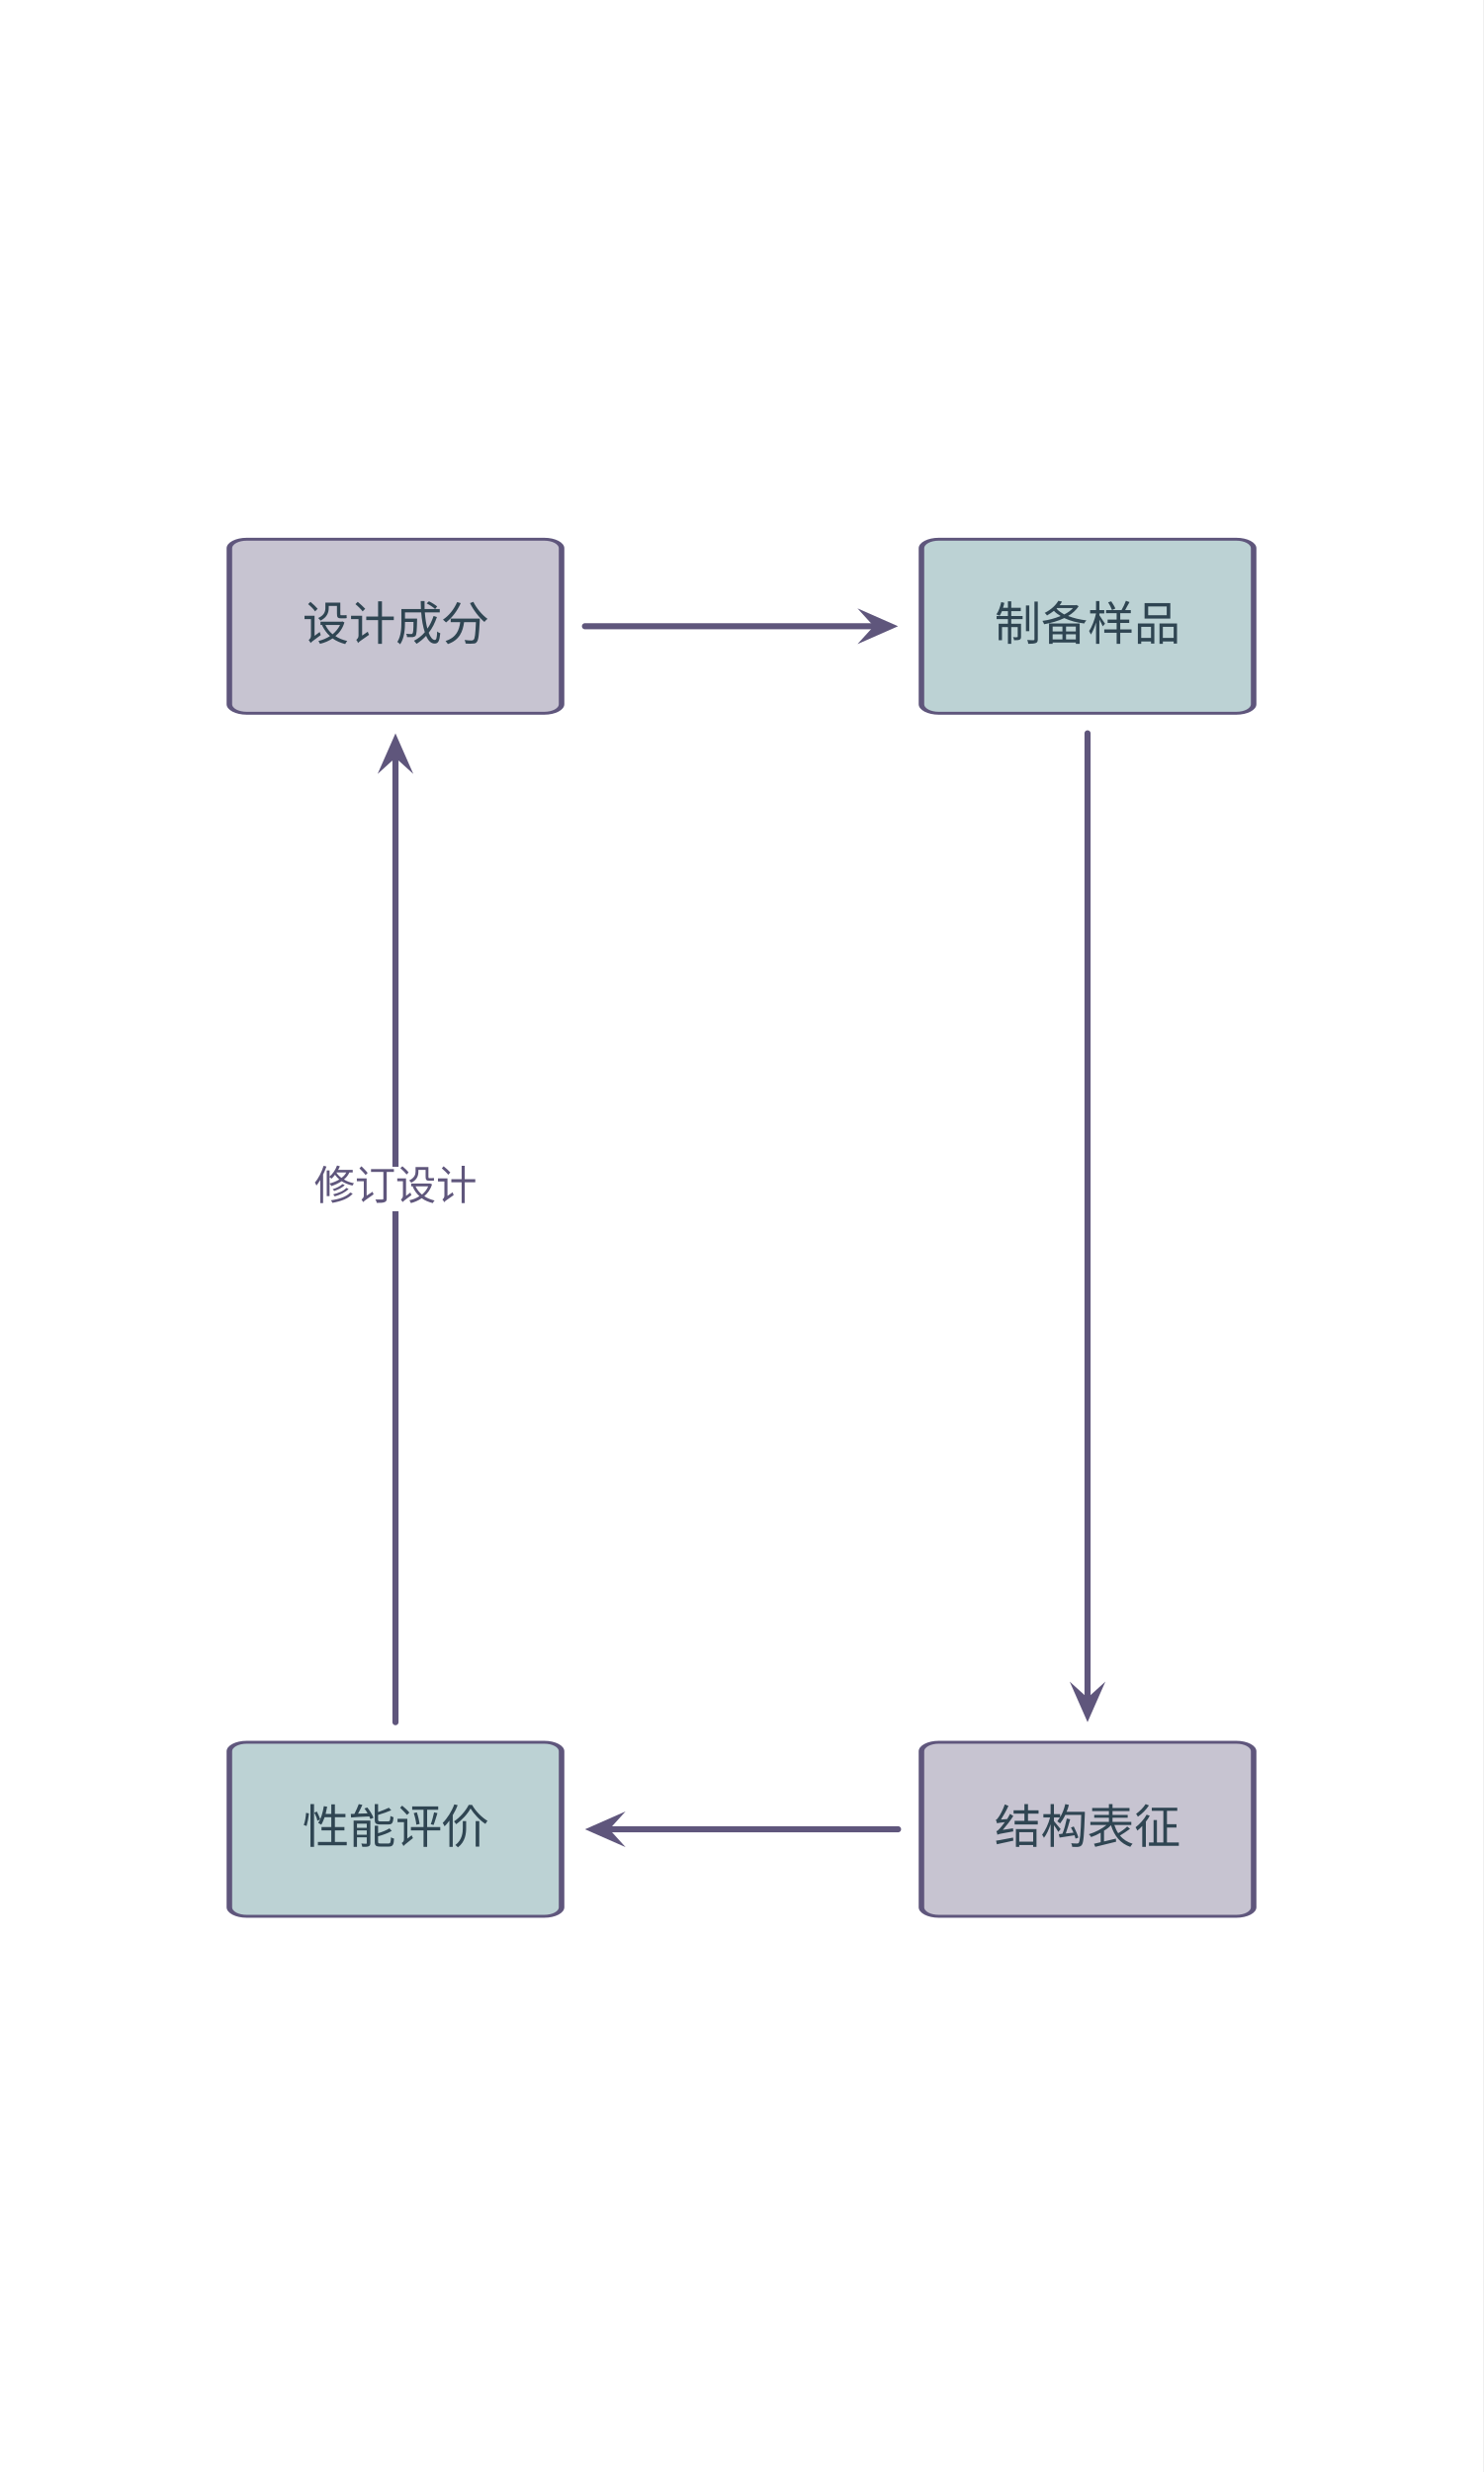
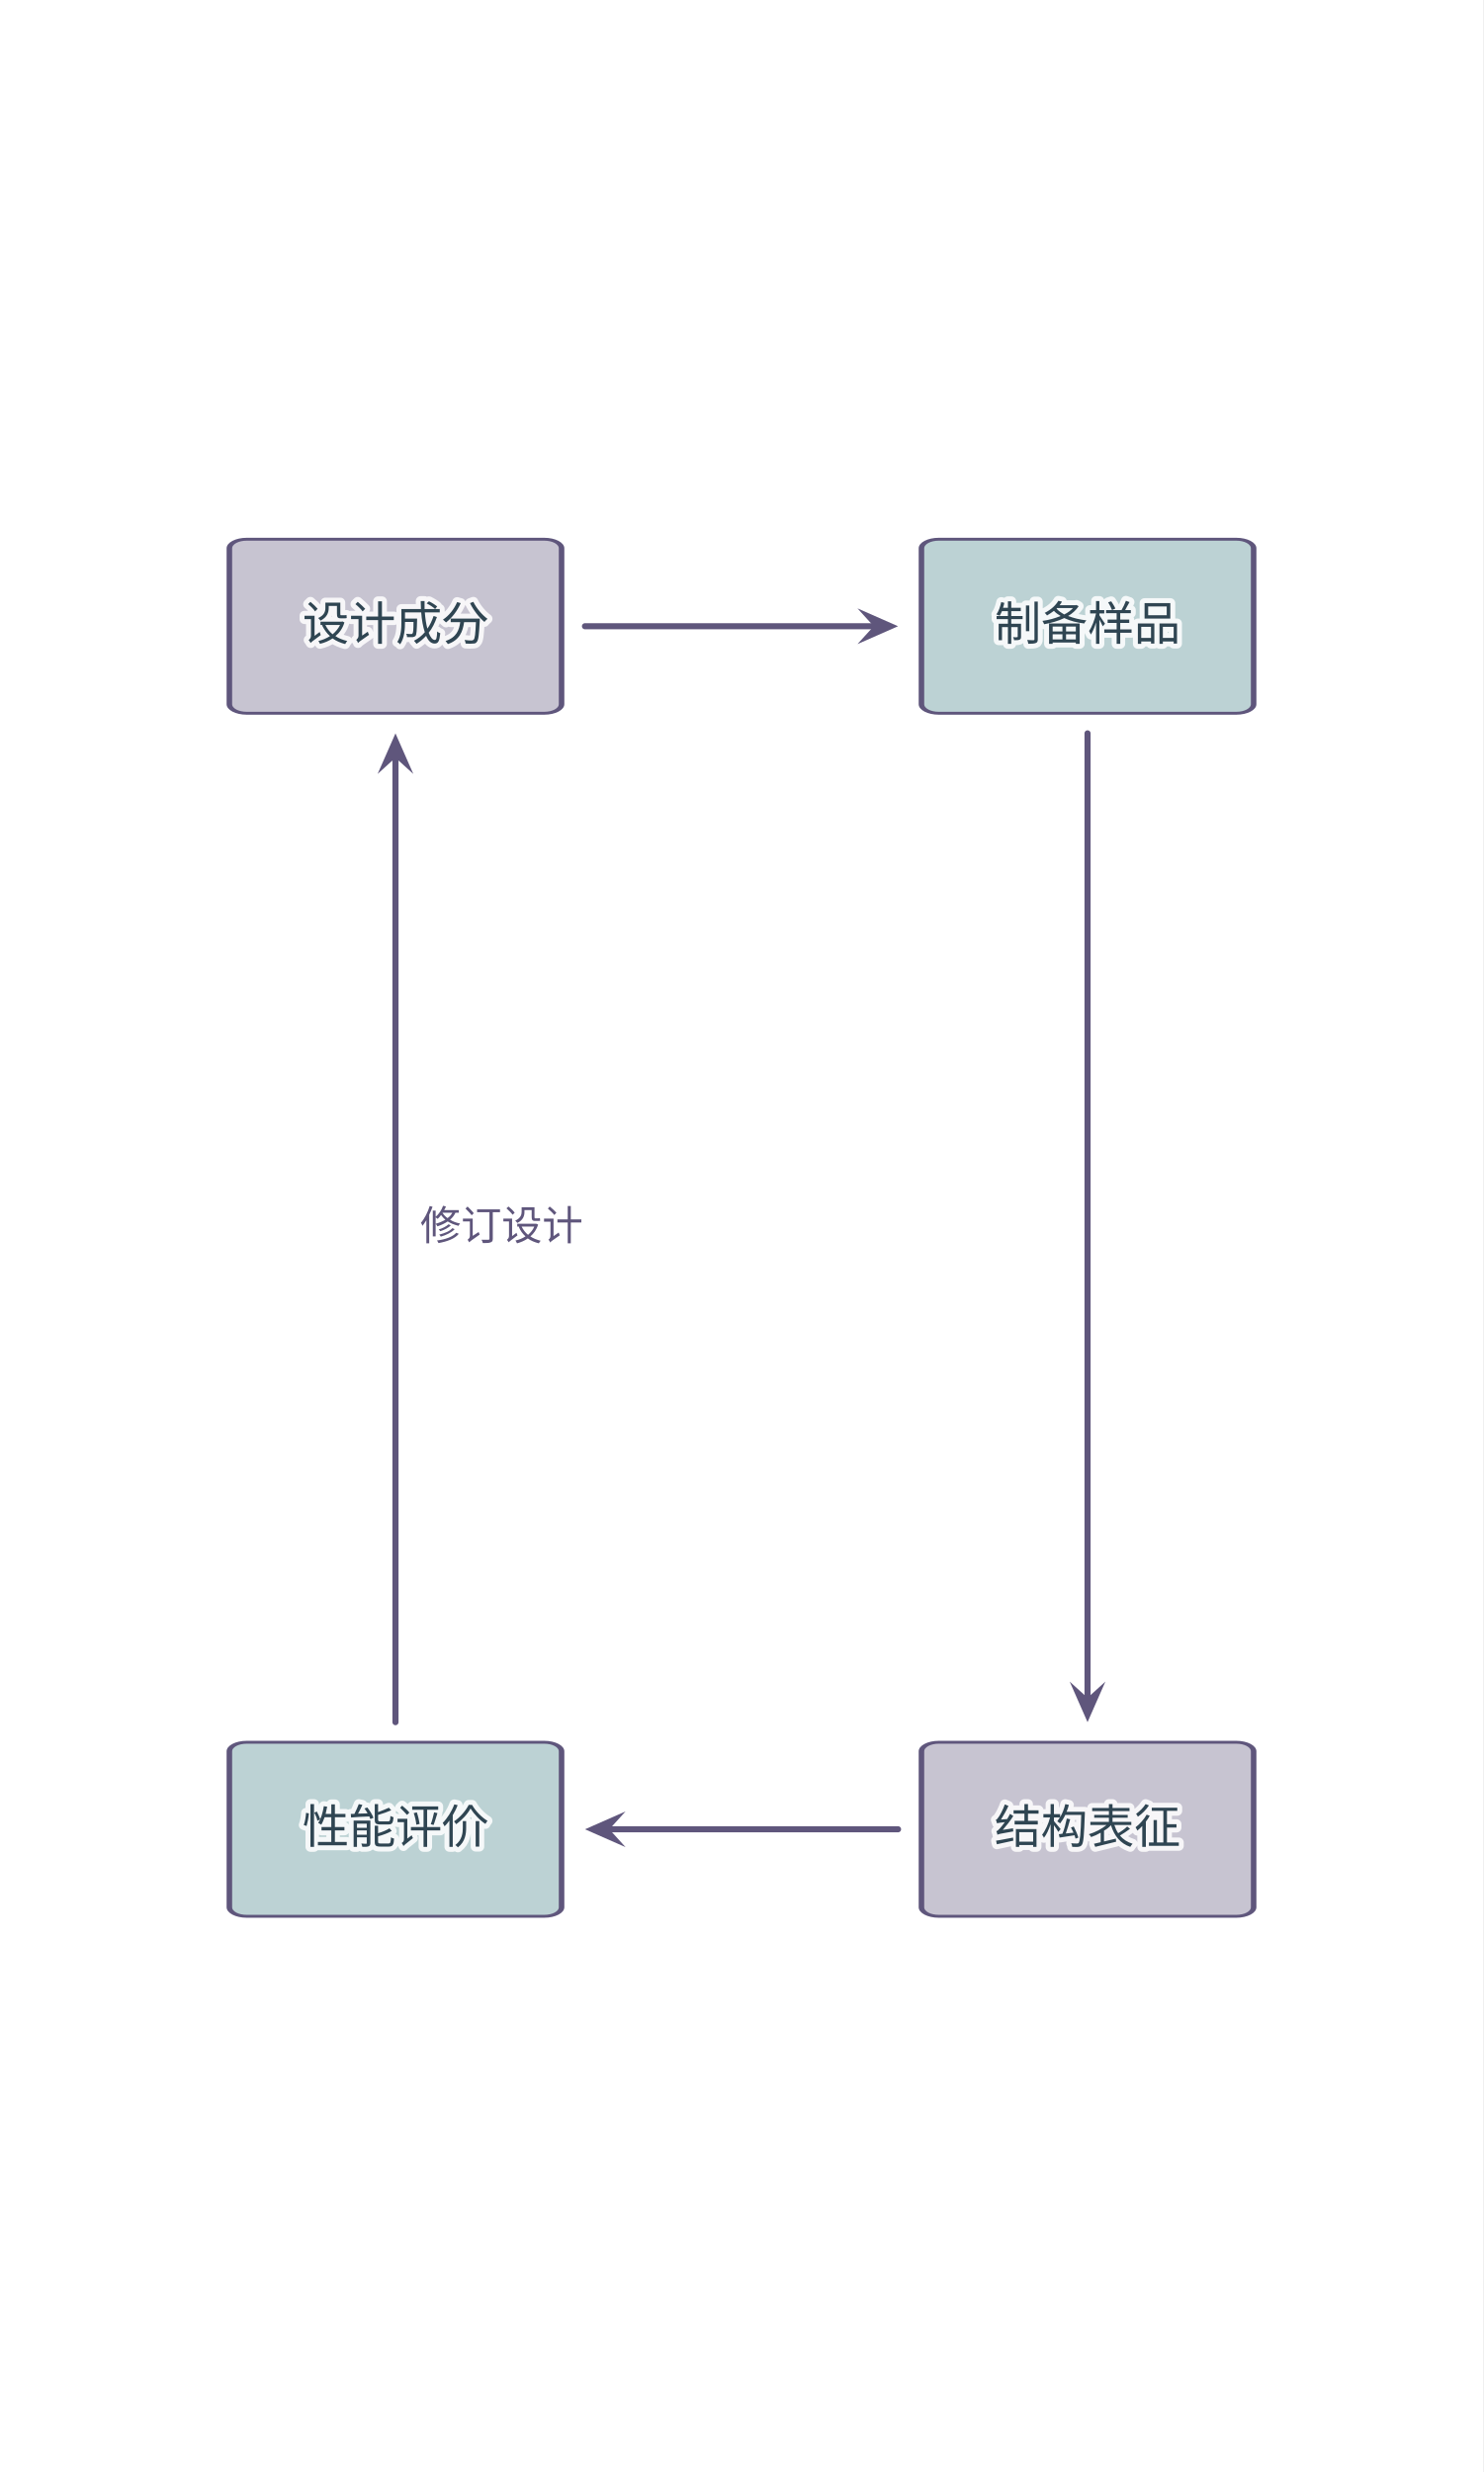
<svg xmlns="http://www.w3.org/2000/svg" width="90.0mm" height="150.0mm" viewBox="0 0 90.0 150.0" data-version="3" data-revision="1">
  <rect width="90.0" height="150.0" fill="#FFFFFF" />
  <g id="layer-compartments" />
  <g id="layer-context" />
  <g id="layer-relations">
    <g data-relation-id="flowlink0" data-relation-type="sequence" id="rel-flowlink0">
      <path fill="none" stroke="#5F567C" stroke-width="0.37" stroke-linecap="round" stroke-linejoin="round" d="M 35.5 38 Q 44.261 38.0 53.022 38.0" data-line-body="true" data-indirect="false" />
      <path fill="#5F567C" stroke="none" stroke-width="0.37" stroke-linecap="round" stroke-linejoin="round" data-endpoint="step-arrow" d="M 54.5 38.0 L 52.037 39.084 L 53.022 38.0 L 52.037 36.916 Z" />
    </g>
    <g data-relation-id="flowlink1" data-relation-type="sequence" id="rel-flowlink1">
      <path fill="none" stroke="#5F567C" stroke-width="0.37" stroke-linecap="round" stroke-linejoin="round" d="M 66 44.5 Q 66.0 73.761 66.0 103.022" data-line-body="true" data-indirect="false" />
      <path fill="#5F567C" stroke="none" stroke-width="0.37" stroke-linecap="round" stroke-linejoin="round" data-endpoint="step-arrow" d="M 66.0 104.5 L 64.916 102.037 L 66.0 103.022 L 67.084 102.037 Z" />
    </g>
    <g data-relation-id="flowlink2" data-relation-type="sequence" id="rel-flowlink2">
      <path fill="none" stroke="#5F567C" stroke-width="0.37" stroke-linecap="round" stroke-linejoin="round" d="M 54.5 111.0 Q 45.739 111 36.978 111.0" data-line-body="true" data-indirect="false" />
      <path fill="#5F567C" stroke="none" stroke-width="0.37" stroke-linecap="round" stroke-linejoin="round" data-endpoint="step-arrow" d="M 35.5 111.0 L 37.963 109.916 L 36.978 111 L 37.963 112.084 Z" />
    </g>
    <g data-relation-id="flowlink3" data-relation-type="sequence" id="rel-flowlink3">
      <path fill="none" stroke="#5F567C" stroke-width="0.37" stroke-linecap="round" stroke-linejoin="round" d="M 24.0 104.5 Q 24 75.239 24.0 45.978" data-line-body="true" data-indirect="false" />
      <path fill="#5F567C" stroke="none" stroke-width="0.37" stroke-linecap="round" stroke-linejoin="round" data-endpoint="step-arrow" d="M 24.0 44.5 L 25.084 46.963 L 24 45.978 L 22.916 46.963 Z" />
-       <rect x="18.461" y="70.8" width="11.078" height="2.7" rx=".3" fill="#FFFFFF" />
-       <text x="24" y="72.8" font-size="2.469" font-family="Arial,Microsoft YaHei,sans-serif" fill="#5F567C" text-anchor="middle" font-weight="400">修订设计</text>
+       <rect x="24.9" y="73.241" width="11.078" height="2.7" rx=".3" fill="#FFFFFF" />
+       <text x="30.439" y="75.241" font-size="2.469" font-family="Arial,Microsoft YaHei,sans-serif" fill="#5F567C" text-anchor="middle" font-weight="400">修订设计</text>
    </g>
  </g>
  <g id="layer-objects">
    <g data-object-id="step0" data-type="process" id="obj-step0">
      <g data-glyph="step0" transform="rotate(0.0 24.0 38.0)">
        <g transform="translate(13.5 32.5) scale(0.21 0.11)">
          <rect x="2.00" y="2.00" width="96.00" height="96.00" rx="5.00" fill="#c7c4d1" stroke="#5F567C" stroke-width="1.600" />
        </g>
      </g>
-       <text x="24" y="38.847" font-size="2.822" font-family="Arial,Microsoft YaHei,sans-serif" fill="#2F4552" text-anchor="middle" font-weight="400" data-label-for="step0">设计成分</text>
+       <text x="24" y="38.847" font-size="2.822" font-family="Arial,Microsoft YaHei,sans-serif" fill="#2F4552" text-anchor="middle" font-weight="400" data-label-for="step0" stroke="#FFFFFF" stroke-width="0.6" stroke-linejoin="round" stroke-opacity="0.85" paint-order="stroke">设计成分</text>
    </g>
    <g data-object-id="step1" data-type="process" id="obj-step1">
      <g data-glyph="step1" transform="rotate(0.0 66.0 38.0)">
        <g transform="translate(55.5 32.5) scale(0.21 0.11)">
          <rect x="2.00" y="2.00" width="96.00" height="96.00" rx="5.00" fill="#bcd2d4" stroke="#5F567C" stroke-width="1.600" />
        </g>
      </g>
-       <text x="66" y="38.847" font-size="2.822" font-family="Arial,Microsoft YaHei,sans-serif" fill="#2F4552" text-anchor="middle" font-weight="400" data-label-for="step1">制备样品</text>
+       <text x="66" y="38.847" font-size="2.822" font-family="Arial,Microsoft YaHei,sans-serif" fill="#2F4552" text-anchor="middle" font-weight="400" data-label-for="step1" stroke="#FFFFFF" stroke-width="0.6" stroke-linejoin="round" stroke-opacity="0.85" paint-order="stroke">制备样品</text>
    </g>
    <g data-object-id="step2" data-type="process" id="obj-step2">
      <g data-glyph="step2" transform="rotate(0.0 66.0 111.0)">
        <g transform="translate(55.5 105.5) scale(0.21 0.11)">
          <rect x="2.00" y="2.00" width="96.00" height="96.00" rx="5.00" fill="#c7c4d1" stroke="#5F567C" stroke-width="1.600" />
        </g>
      </g>
-       <text x="66" y="111.847" font-size="2.822" font-family="Arial,Microsoft YaHei,sans-serif" fill="#2F4552" text-anchor="middle" font-weight="400" data-label-for="step2">结构表征</text>
+       <text x="66" y="111.847" font-size="2.822" font-family="Arial,Microsoft YaHei,sans-serif" fill="#2F4552" text-anchor="middle" font-weight="400" data-label-for="step2" stroke="#FFFFFF" stroke-width="0.6" stroke-linejoin="round" stroke-opacity="0.85" paint-order="stroke">结构表征</text>
    </g>
    <g data-object-id="step3" data-type="process" id="obj-step3">
      <g data-glyph="step3" transform="rotate(0.0 24.0 111.0)">
        <g transform="translate(13.5 105.5) scale(0.21 0.11)">
          <rect x="2.00" y="2.00" width="96.00" height="96.00" rx="5.00" fill="#bcd2d4" stroke="#5F567C" stroke-width="1.600" />
        </g>
      </g>
-       <text x="24" y="111.847" font-size="2.822" font-family="Arial,Microsoft YaHei,sans-serif" fill="#2F4552" text-anchor="middle" font-weight="400" data-label-for="step3">性能评价</text>
+       <text x="24" y="111.847" font-size="2.822" font-family="Arial,Microsoft YaHei,sans-serif" fill="#2F4552" text-anchor="middle" font-weight="400" data-label-for="step3" stroke="#FFFFFF" stroke-width="0.6" stroke-linejoin="round" stroke-opacity="0.85" paint-order="stroke">性能评价</text>
    </g>
  </g>
  <g id="layer-callouts" />
</svg>
